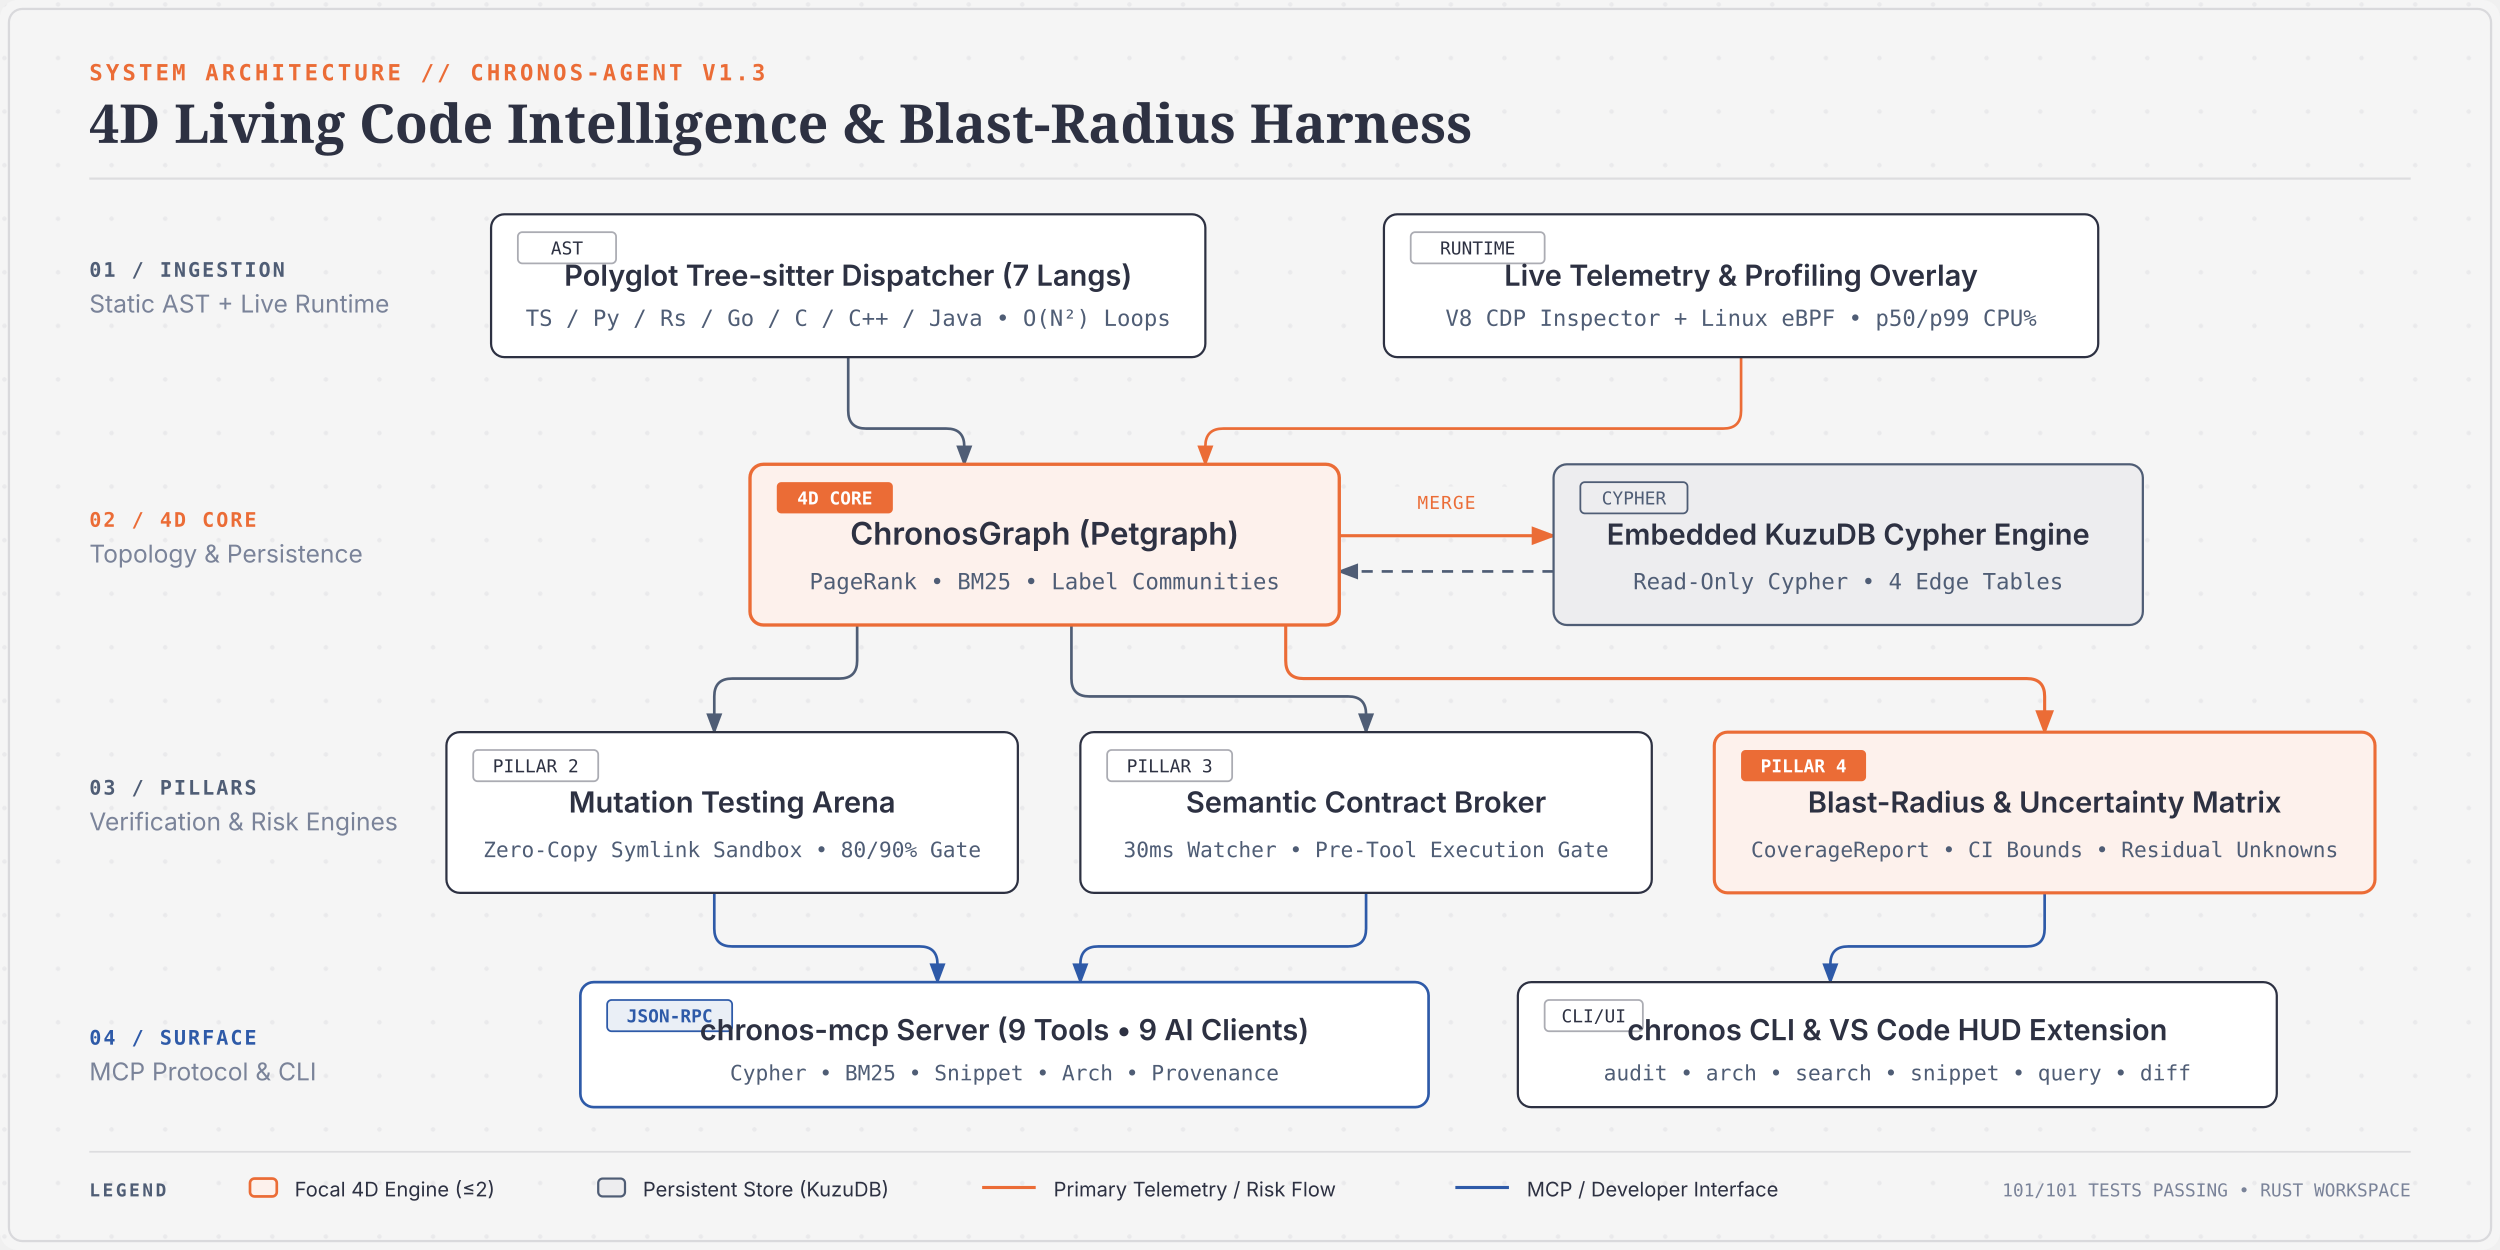
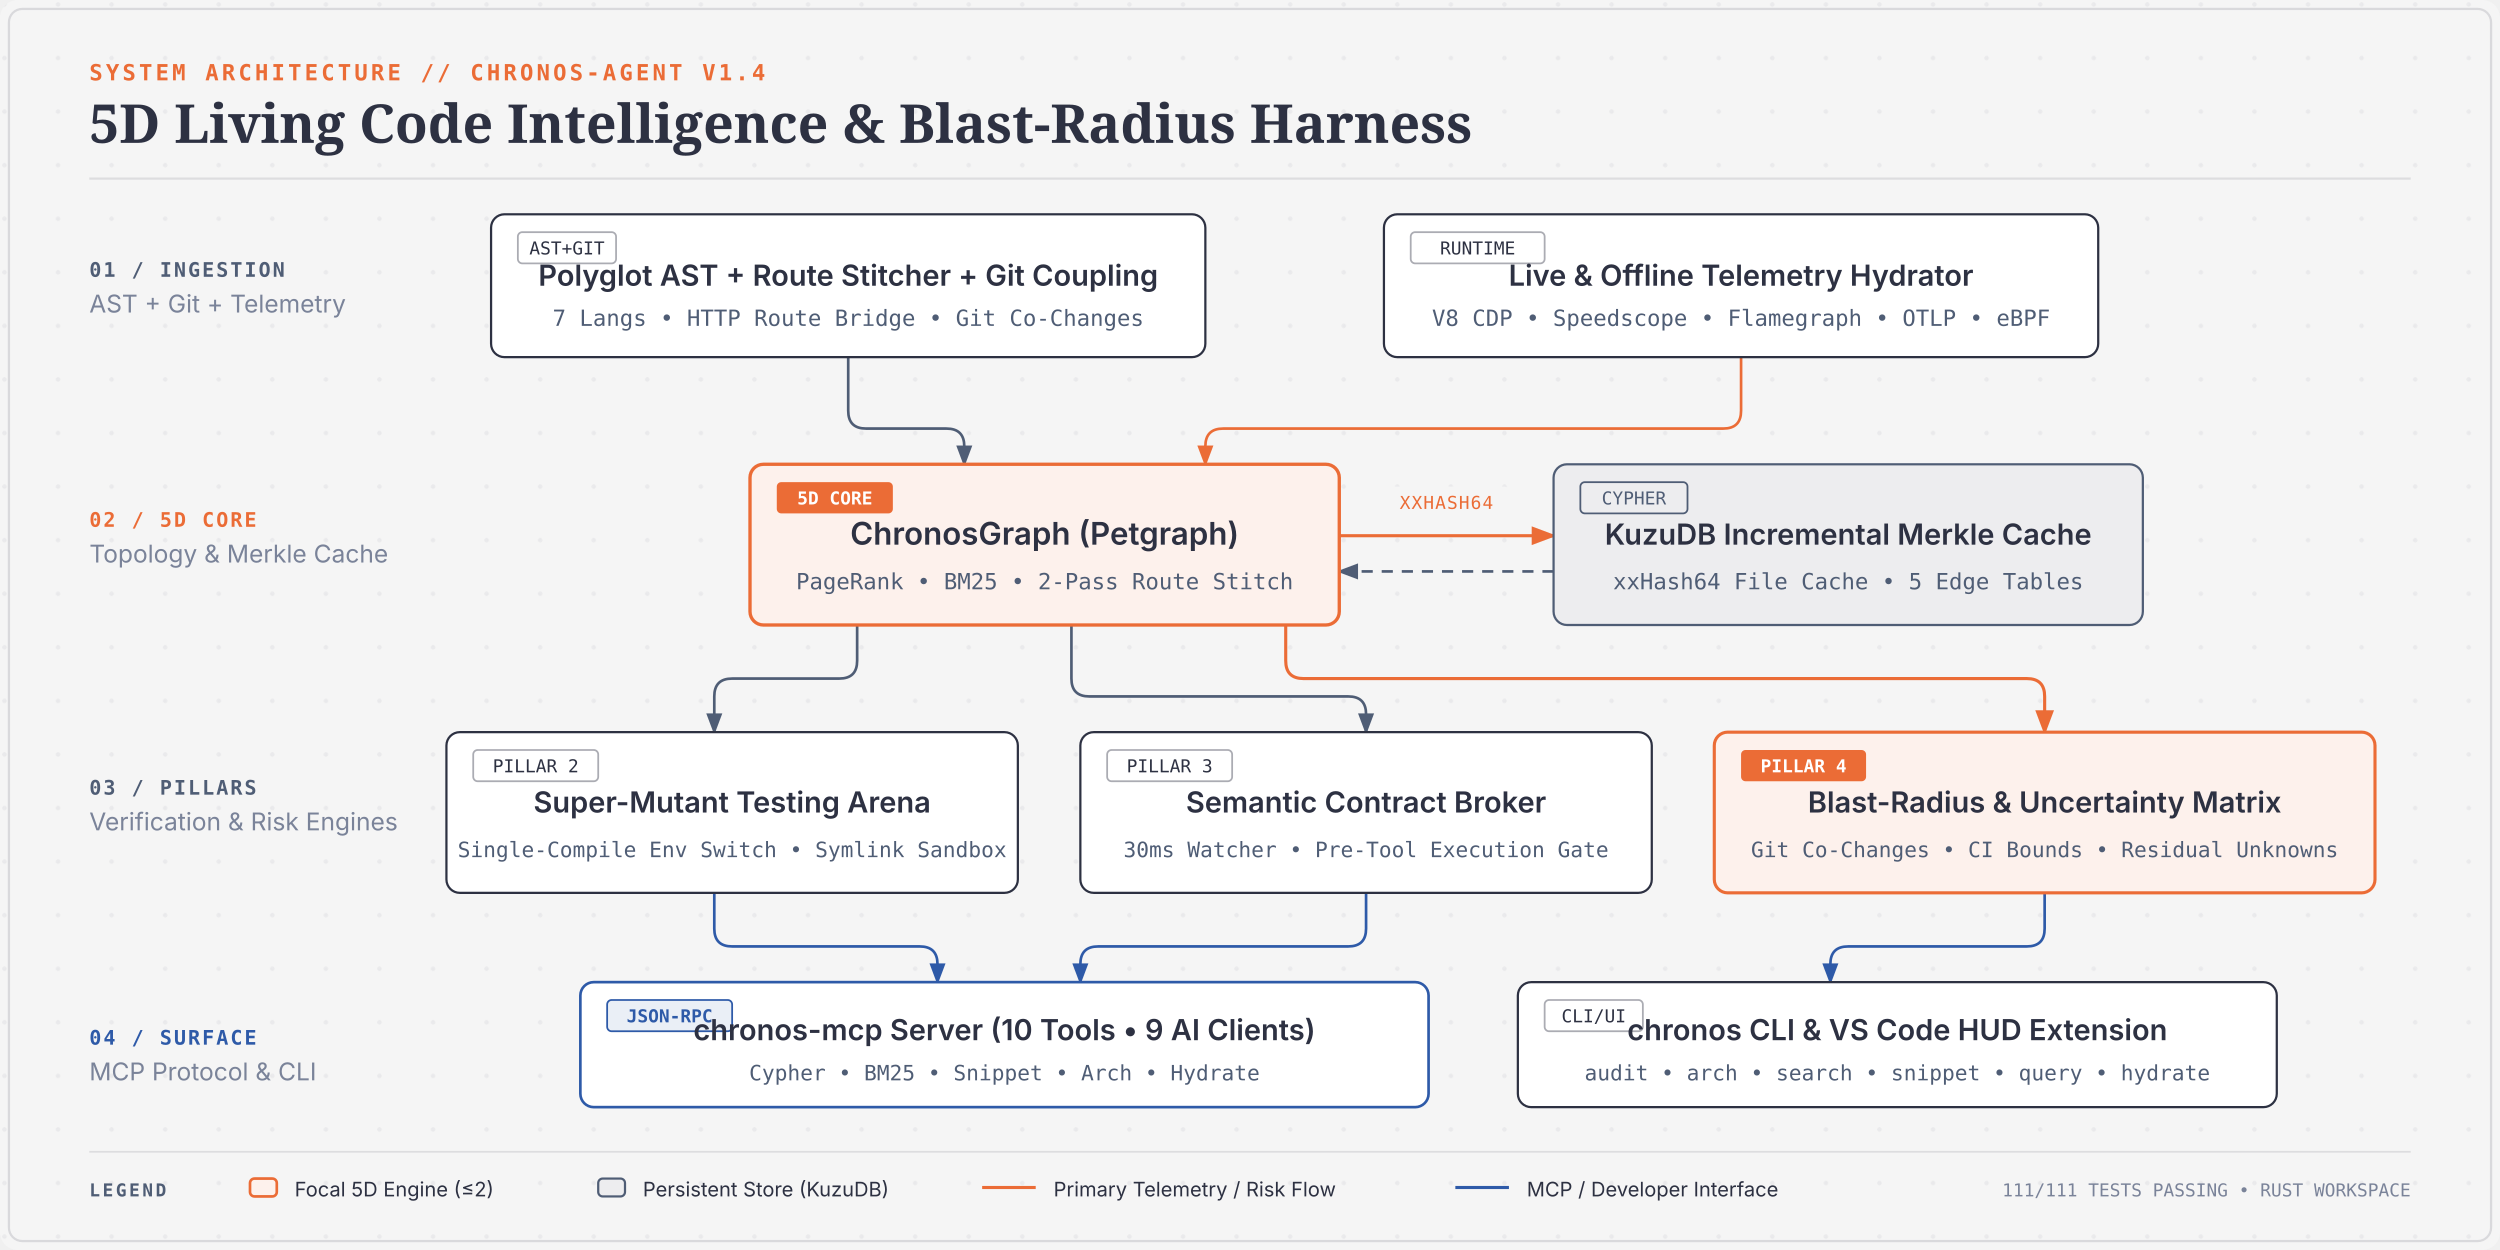
<svg xmlns="http://www.w3.org/2000/svg" viewBox="0 0 1120 560" width="100%" height="100%" role="img" aria-labelledby="arch-title arch-desc">
  <defs>
    <pattern id="dots" width="24" height="24" patternUnits="userSpaceOnUse">
      <circle cx="2" cy="2" r="1" fill="rgba(45,49,66,0.08)" />
    </pattern>
    <marker id="arrow" markerWidth="8" markerHeight="6" refX="7" refY="3" orient="auto">
      <polygon points="0 0, 8 3, 0 6" fill="#4f5d75" />
    </marker>
    <marker id="arrow-accent" markerWidth="8" markerHeight="6" refX="7" refY="3" orient="auto">
      <polygon points="0 0, 8 3, 0 6" fill="#eb6c36" />
    </marker>
    <marker id="arrow-link" markerWidth="8" markerHeight="6" refX="7" refY="3" orient="auto">
      <polygon points="0 0, 8 3, 0 6" fill="#2e5aa8" />
    </marker>
  </defs>
  <rect width="1120" height="560" rx="8" fill="#f5f5f5" />
  <rect width="1120" height="560" rx="8" fill="url(#dots)" opacity="0.7" />
  <rect x="4" y="4" width="1112" height="552" rx="6" fill="none" stroke="rgba(45,49,66,0.14)" stroke-width="1" />
-   <text x="40" y="36" fill="#eb6c36" font-size="10" font-weight="600" font-family="'Geist Mono', 'SF Mono', Consolas, monospace" letter-spacing="0.14em">SYSTEM ARCHITECTURE // CHRONOS-AGENT V1.3</text>
-   <text x="40" y="64" fill="#2d3142" font-size="24" font-weight="600" font-family="Georgia, 'Instrument Serif', serif">4D Living Code Intelligence &amp; Blast-Radius Harness</text>
+   <text x="40" y="36" fill="#eb6c36" font-size="10" font-weight="600" font-family="'Geist Mono', 'SF Mono', Consolas, monospace" letter-spacing="0.14em">SYSTEM ARCHITECTURE // CHRONOS-AGENT V1.4</text>
+   <text x="40" y="64" fill="#2d3142" font-size="24" font-weight="600" font-family="Georgia, 'Instrument Serif', serif">5D Living Code Intelligence &amp; Blast-Radius Harness</text>
  <line x1="40" y1="80" x2="1080" y2="80" stroke="rgba(45,49,66,0.12)" stroke-width="1" />
  <text x="40" y="124" fill="#4f5d75" font-size="9" font-weight="600" font-family="'Geist Mono', Consolas, monospace" letter-spacing="0.1em">01 / INGESTION</text>
-   <text x="40" y="140" fill="#7a8399" font-size="11" font-family="-apple-system, 'Geist', sans-serif">Static AST + Live Runtime</text>
-   <text x="40" y="236" fill="#eb6c36" font-size="9" font-weight="600" font-family="'Geist Mono', Consolas, monospace" letter-spacing="0.1em">02 / 4D CORE</text>
-   <text x="40" y="252" fill="#7a8399" font-size="11" font-family="-apple-system, 'Geist', sans-serif">Topology &amp; Persistence</text>
+   <text x="40" y="140" fill="#7a8399" font-size="11" font-family="-apple-system, 'Geist', sans-serif">AST + Git + Telemetry</text>
+   <text x="40" y="236" fill="#eb6c36" font-size="9" font-weight="600" font-family="'Geist Mono', Consolas, monospace" letter-spacing="0.1em">02 / 5D CORE</text>
+   <text x="40" y="252" fill="#7a8399" font-size="11" font-family="-apple-system, 'Geist', sans-serif">Topology &amp; Merkle Cache</text>
  <text x="40" y="356" fill="#4f5d75" font-size="9" font-weight="600" font-family="'Geist Mono', Consolas, monospace" letter-spacing="0.1em">03 / PILLARS</text>
  <text x="40" y="372" fill="#7a8399" font-size="11" font-family="-apple-system, 'Geist', sans-serif">Verification &amp; Risk Engines</text>
  <text x="40" y="468" fill="#2e5aa8" font-size="9" font-weight="600" font-family="'Geist Mono', Consolas, monospace" letter-spacing="0.1em">04 / SURFACE</text>
  <text x="40" y="484" fill="#7a8399" font-size="11" font-family="-apple-system, 'Geist', sans-serif">MCP Protocol &amp; CLI</text>
  <path d="M 380 160 L 380 184 Q 380 192 388 192 L 424 192 Q 432 192 432 200 L 432 208" fill="none" stroke="#4f5d75" stroke-width="1.2" marker-end="url(#arrow)" />
  <path d="M 780 160 L 780 184 Q 780 192 772 192 L 548 192 Q 540 192 540 200 L 540 208" fill="none" stroke="#eb6c36" stroke-width="1.2" marker-end="url(#arrow-accent)" />
  <line x1="600" y1="240" x2="696" y2="240" stroke="#eb6c36" stroke-width="1.4" marker-end="url(#arrow-accent)" />
  <line x1="696" y1="256" x2="600" y2="256" stroke="#4f5d75" stroke-width="1.2" stroke-dasharray="5,4" marker-end="url(#arrow)" />
  <rect x="620" y="218" width="56" height="14" rx="2" fill="#f5f5f5" />
-   <text x="648" y="228" fill="#eb6c36" font-size="8" font-family="'Geist Mono', Consolas, monospace" text-anchor="middle" letter-spacing="0.06em">MERGE</text>
+   <text x="648" y="228" fill="#eb6c36" font-size="8" font-family="'Geist Mono', Consolas, monospace" text-anchor="middle" letter-spacing="0.06em">XXHASH64</text>
  <path d="M 384 280 L 384 296 Q 384 304 376 304 L 328 304 Q 320 304 320 312 L 320 328" fill="none" stroke="#4f5d75" stroke-width="1.2" marker-end="url(#arrow)" />
  <path d="M 480 280 L 480 304 Q 480 312 488 312 L 604 312 Q 612 312 612 320 L 612 328" fill="none" stroke="#4f5d75" stroke-width="1.2" marker-end="url(#arrow)" />
  <path d="M 576 280 L 576 296 Q 576 304 584 304 L 908 304 Q 916 304 916 312 L 916 328" fill="none" stroke="#eb6c36" stroke-width="1.4" marker-end="url(#arrow-accent)" />
  <path d="M 320 400 L 320 416 Q 320 424 328 424 L 412 424 Q 420 424 420 432 L 420 440" fill="none" stroke="#2e5aa8" stroke-width="1.2" marker-end="url(#arrow-link)" />
  <path d="M 612 400 L 612 416 Q 612 424 604 424 L 492 424 Q 484 424 484 432 L 484 440" fill="none" stroke="#2e5aa8" stroke-width="1.2" marker-end="url(#arrow-link)" />
  <path d="M 916 400 L 916 416 Q 916 424 908 424 L 828 424 Q 820 424 820 432 L 820 440" fill="none" stroke="#2e5aa8" stroke-width="1.2" marker-end="url(#arrow-link)" />
  <rect x="220" y="96" width="320" height="64" rx="6" fill="#ffffff" stroke="#2d3142" stroke-width="1" />
  <rect x="232" y="104" width="44" height="14" rx="2" fill="none" stroke="rgba(45,49,66,0.4)" stroke-width="0.8" />
-   <text x="254" y="114" fill="#2d3142" font-size="8" font-family="'Geist Mono', Consolas, monospace" text-anchor="middle">AST</text>
-   <text x="380" y="128" fill="#2d3142" font-size="13" font-weight="600" font-family="-apple-system, 'Geist', sans-serif" text-anchor="middle">Polyglot Tree-sitter Dispatcher (7 Langs)</text>
-   <text x="380" y="146" fill="#4f5d75" font-size="10" font-family="'Geist Mono', Consolas, monospace" text-anchor="middle">TS / Py / Rs / Go / C / C++ / Java • O(N²) Loops</text>
+   <text x="254" y="114" fill="#2d3142" font-size="8" font-family="'Geist Mono', Consolas, monospace" text-anchor="middle">AST+GIT</text>
+   <text x="380" y="128" fill="#2d3142" font-size="13" font-weight="600" font-family="-apple-system, 'Geist', sans-serif" text-anchor="middle">Polyglot AST + Route Stitcher + Git Coupling</text>
+   <text x="380" y="146" fill="#4f5d75" font-size="10" font-family="'Geist Mono', Consolas, monospace" text-anchor="middle">7 Langs • HTTP Route Bridge • Git Co-Changes</text>
  <rect x="620" y="96" width="320" height="64" rx="6" fill="#ffffff" stroke="#2d3142" stroke-width="1" />
  <rect x="632" y="104" width="60" height="14" rx="2" fill="none" stroke="rgba(45,49,66,0.4)" stroke-width="0.8" />
  <text x="662" y="114" fill="#2d3142" font-size="8" font-family="'Geist Mono', Consolas, monospace" text-anchor="middle">RUNTIME</text>
-   <text x="780" y="128" fill="#2d3142" font-size="13" font-weight="600" font-family="-apple-system, 'Geist', sans-serif" text-anchor="middle">Live Telemetry &amp; Profiling Overlay</text>
-   <text x="780" y="146" fill="#4f5d75" font-size="10" font-family="'Geist Mono', Consolas, monospace" text-anchor="middle">V8 CDP Inspector + Linux eBPF • p50/p99 CPU%</text>
+   <text x="780" y="128" fill="#2d3142" font-size="13" font-weight="600" font-family="-apple-system, 'Geist', sans-serif" text-anchor="middle">Live &amp; Offline Telemetry Hydrator</text>
+   <text x="780" y="146" fill="#4f5d75" font-size="10" font-family="'Geist Mono', Consolas, monospace" text-anchor="middle">V8 CDP • Speedscope • Flamegraph • OTLP • eBPF</text>
  <rect x="336" y="208" width="264" height="72" rx="6" fill="#fdf1ec" stroke="#eb6c36" stroke-width="1.5" />
  <rect x="348" y="216" width="52" height="14" rx="2" fill="#eb6c36" />
-   <text x="374" y="226" fill="#ffffff" font-size="8" font-weight="600" font-family="'Geist Mono', Consolas, monospace" text-anchor="middle">4D CORE</text>
+   <text x="374" y="226" fill="#ffffff" font-size="8" font-weight="600" font-family="'Geist Mono', Consolas, monospace" text-anchor="middle">5D CORE</text>
  <text x="468" y="244" fill="#2d3142" font-size="14" font-weight="600" font-family="-apple-system, 'Geist', sans-serif" text-anchor="middle">ChronosGraph (Petgraph)</text>
-   <text x="468" y="264" fill="#4f5d75" font-size="10" font-family="'Geist Mono', Consolas, monospace" text-anchor="middle">PageRank • BM25 • Label Communities</text>
+   <text x="468" y="264" fill="#4f5d75" font-size="10" font-family="'Geist Mono', Consolas, monospace" text-anchor="middle">PageRank • BM25 • 2-Pass Route Stitch</text>
  <rect x="696" y="208" width="264" height="72" rx="6" fill="#ededef" stroke="#4f5d75" stroke-width="1" />
  <rect x="708" y="216" width="48" height="14" rx="2" fill="none" stroke="#4f5d75" stroke-width="0.8" />
  <text x="732" y="226" fill="#4f5d75" font-size="8" font-family="'Geist Mono', Consolas, monospace" text-anchor="middle">CYPHER</text>
-   <text x="828" y="244" fill="#2d3142" font-size="13" font-weight="600" font-family="-apple-system, 'Geist', sans-serif" text-anchor="middle">Embedded KuzuDB Cypher Engine</text>
-   <text x="828" y="264" fill="#4f5d75" font-size="10" font-family="'Geist Mono', Consolas, monospace" text-anchor="middle">Read-Only Cypher • 4 Edge Tables</text>
+   <text x="828" y="244" fill="#2d3142" font-size="13" font-weight="600" font-family="-apple-system, 'Geist', sans-serif" text-anchor="middle">KuzuDB Incremental Merkle Cache</text>
+   <text x="828" y="264" fill="#4f5d75" font-size="10" font-family="'Geist Mono', Consolas, monospace" text-anchor="middle">xxHash64 File Cache • 5 Edge Tables</text>
  <rect x="200" y="328" width="256" height="72" rx="6" fill="#ffffff" stroke="#2d3142" stroke-width="1" />
  <rect x="212" y="336" width="56" height="14" rx="2" fill="none" stroke="rgba(45,49,66,0.4)" stroke-width="0.8" />
  <text x="240" y="346" fill="#2d3142" font-size="8" font-family="'Geist Mono', Consolas, monospace" text-anchor="middle">PILLAR 2</text>
-   <text x="328" y="364" fill="#2d3142" font-size="13" font-weight="600" font-family="-apple-system, 'Geist', sans-serif" text-anchor="middle">Mutation Testing Arena</text>
-   <text x="328" y="384" fill="#4f5d75" font-size="9.5" font-family="'Geist Mono', Consolas, monospace" text-anchor="middle">Zero-Copy Symlink Sandbox • 80/90% Gate</text>
+   <text x="328" y="364" fill="#2d3142" font-size="13" font-weight="600" font-family="-apple-system, 'Geist', sans-serif" text-anchor="middle">Super-Mutant Testing Arena</text>
+   <text x="328" y="384" fill="#4f5d75" font-size="9.5" font-family="'Geist Mono', Consolas, monospace" text-anchor="middle">Single-Compile Env Switch • Symlink Sandbox</text>
  <rect x="484" y="328" width="256" height="72" rx="6" fill="#ffffff" stroke="#2d3142" stroke-width="1" />
  <rect x="496" y="336" width="56" height="14" rx="2" fill="none" stroke="rgba(45,49,66,0.4)" stroke-width="0.8" />
  <text x="524" y="346" fill="#2d3142" font-size="8" font-family="'Geist Mono', Consolas, monospace" text-anchor="middle">PILLAR 3</text>
  <text x="612" y="364" fill="#2d3142" font-size="13" font-weight="600" font-family="-apple-system, 'Geist', sans-serif" text-anchor="middle">Semantic Contract Broker</text>
  <text x="612" y="384" fill="#4f5d75" font-size="9.5" font-family="'Geist Mono', Consolas, monospace" text-anchor="middle">30ms Watcher • Pre-Tool Execution Gate</text>
  <rect x="768" y="328" width="296" height="72" rx="6" fill="#fdf1ec" stroke="#eb6c36" stroke-width="1.4" />
  <rect x="780" y="336" width="56" height="14" rx="2" fill="#eb6c36" />
  <text x="808" y="346" fill="#ffffff" font-size="8" font-weight="600" font-family="'Geist Mono', Consolas, monospace" text-anchor="middle">PILLAR 4</text>
  <text x="916" y="364" fill="#2d3142" font-size="13" font-weight="600" font-family="-apple-system, 'Geist', sans-serif" text-anchor="middle">Blast-Radius &amp; Uncertainty Matrix</text>
-   <text x="916" y="384" fill="#4f5d75" font-size="9.5" font-family="'Geist Mono', Consolas, monospace" text-anchor="middle">CoverageReport • CI Bounds • Residual Unknowns</text>
+   <text x="916" y="384" fill="#4f5d75" font-size="9.5" font-family="'Geist Mono', Consolas, monospace" text-anchor="middle">Git Co-Changes • CI Bounds • Residual Unknowns</text>
  <rect x="260" y="440" width="380" height="56" rx="6" fill="#ffffff" stroke="#2e5aa8" stroke-width="1.2" />
  <rect x="272" y="448" width="56" height="14" rx="2" fill="rgba(46,90,168,0.1)" stroke="#2e5aa8" stroke-width="0.8" />
  <text x="300" y="458" fill="#2e5aa8" font-size="8" font-weight="600" font-family="'Geist Mono', Consolas, monospace" text-anchor="middle">JSON-RPC</text>
-   <text x="450" y="466" fill="#2d3142" font-size="13" font-weight="600" font-family="-apple-system, 'Geist', sans-serif" text-anchor="middle">chronos-mcp Server (9 Tools • 9 AI Clients)</text>
-   <text x="450" y="484" fill="#4f5d75" font-size="9.5" font-family="'Geist Mono', Consolas, monospace" text-anchor="middle">Cypher • BM25 • Snippet • Arch • Provenance</text>
+   <text x="450" y="466" fill="#2d3142" font-size="13" font-weight="600" font-family="-apple-system, 'Geist', sans-serif" text-anchor="middle">chronos-mcp Server (10 Tools • 9 AI Clients)</text>
+   <text x="450" y="484" fill="#4f5d75" font-size="9.5" font-family="'Geist Mono', Consolas, monospace" text-anchor="middle">Cypher • BM25 • Snippet • Arch • Hydrate</text>
  <rect x="680" y="440" width="340" height="56" rx="6" fill="#ffffff" stroke="#2d3142" stroke-width="1" />
  <rect x="692" y="448" width="44" height="14" rx="2" fill="none" stroke="rgba(45,49,66,0.4)" stroke-width="0.8" />
  <text x="714" y="458" fill="#2d3142" font-size="8" font-family="'Geist Mono', Consolas, monospace" text-anchor="middle">CLI/UI</text>
  <text x="850" y="466" fill="#2d3142" font-size="13" font-weight="600" font-family="-apple-system, 'Geist', sans-serif" text-anchor="middle">chronos CLI &amp; VS Code HUD Extension</text>
-   <text x="850" y="484" fill="#4f5d75" font-size="9.5" font-family="'Geist Mono', Consolas, monospace" text-anchor="middle">audit • arch • search • snippet • query • diff</text>
+   <text x="850" y="484" fill="#4f5d75" font-size="9.5" font-family="'Geist Mono', Consolas, monospace" text-anchor="middle">audit • arch • search • snippet • query • hydrate</text>
  <line x1="40" y1="516" x2="1080" y2="516" stroke="rgba(45,49,66,0.12)" stroke-width="0.8" />
  <text x="40" y="536" fill="#4f5d75" font-size="8" font-weight="600" font-family="'Geist Mono', Consolas, monospace" letter-spacing="0.14em">LEGEND</text>
  <rect x="112" y="528" width="12" height="8" rx="2" fill="#fdf1ec" stroke="#eb6c36" stroke-width="1.2" />
-   <text x="132" y="536" fill="#2d3142" font-size="9" font-family="-apple-system, 'Geist', sans-serif">Focal 4D Engine (≤2)</text>
+   <text x="132" y="536" fill="#2d3142" font-size="9" font-family="-apple-system, 'Geist', sans-serif">Focal 5D Engine (≤2)</text>
  <rect x="268" y="528" width="12" height="8" rx="2" fill="#ededef" stroke="#4f5d75" stroke-width="1" />
  <text x="288" y="536" fill="#2d3142" font-size="9" font-family="-apple-system, 'Geist', sans-serif">Persistent Store (KuzuDB)</text>
  <line x1="440" y1="532" x2="464" y2="532" stroke="#eb6c36" stroke-width="1.4" />
  <text x="472" y="536" fill="#2d3142" font-size="9" font-family="-apple-system, 'Geist', sans-serif">Primary Telemetry / Risk Flow</text>
  <line x1="652" y1="532" x2="676" y2="532" stroke="#2e5aa8" stroke-width="1.4" />
  <text x="684" y="536" fill="#2d3142" font-size="9" font-family="-apple-system, 'Geist', sans-serif">MCP / Developer Interface</text>
-   <text x="1080" y="536" fill="#7a8399" font-size="8" font-family="'Geist Mono', Consolas, monospace" text-anchor="end">101/101 TESTS PASSING • RUST WORKSPACE</text>
+   <text x="1080" y="536" fill="#7a8399" font-size="8" font-family="'Geist Mono', Consolas, monospace" text-anchor="end">111/111 TESTS PASSING • RUST WORKSPACE</text>
</svg>
